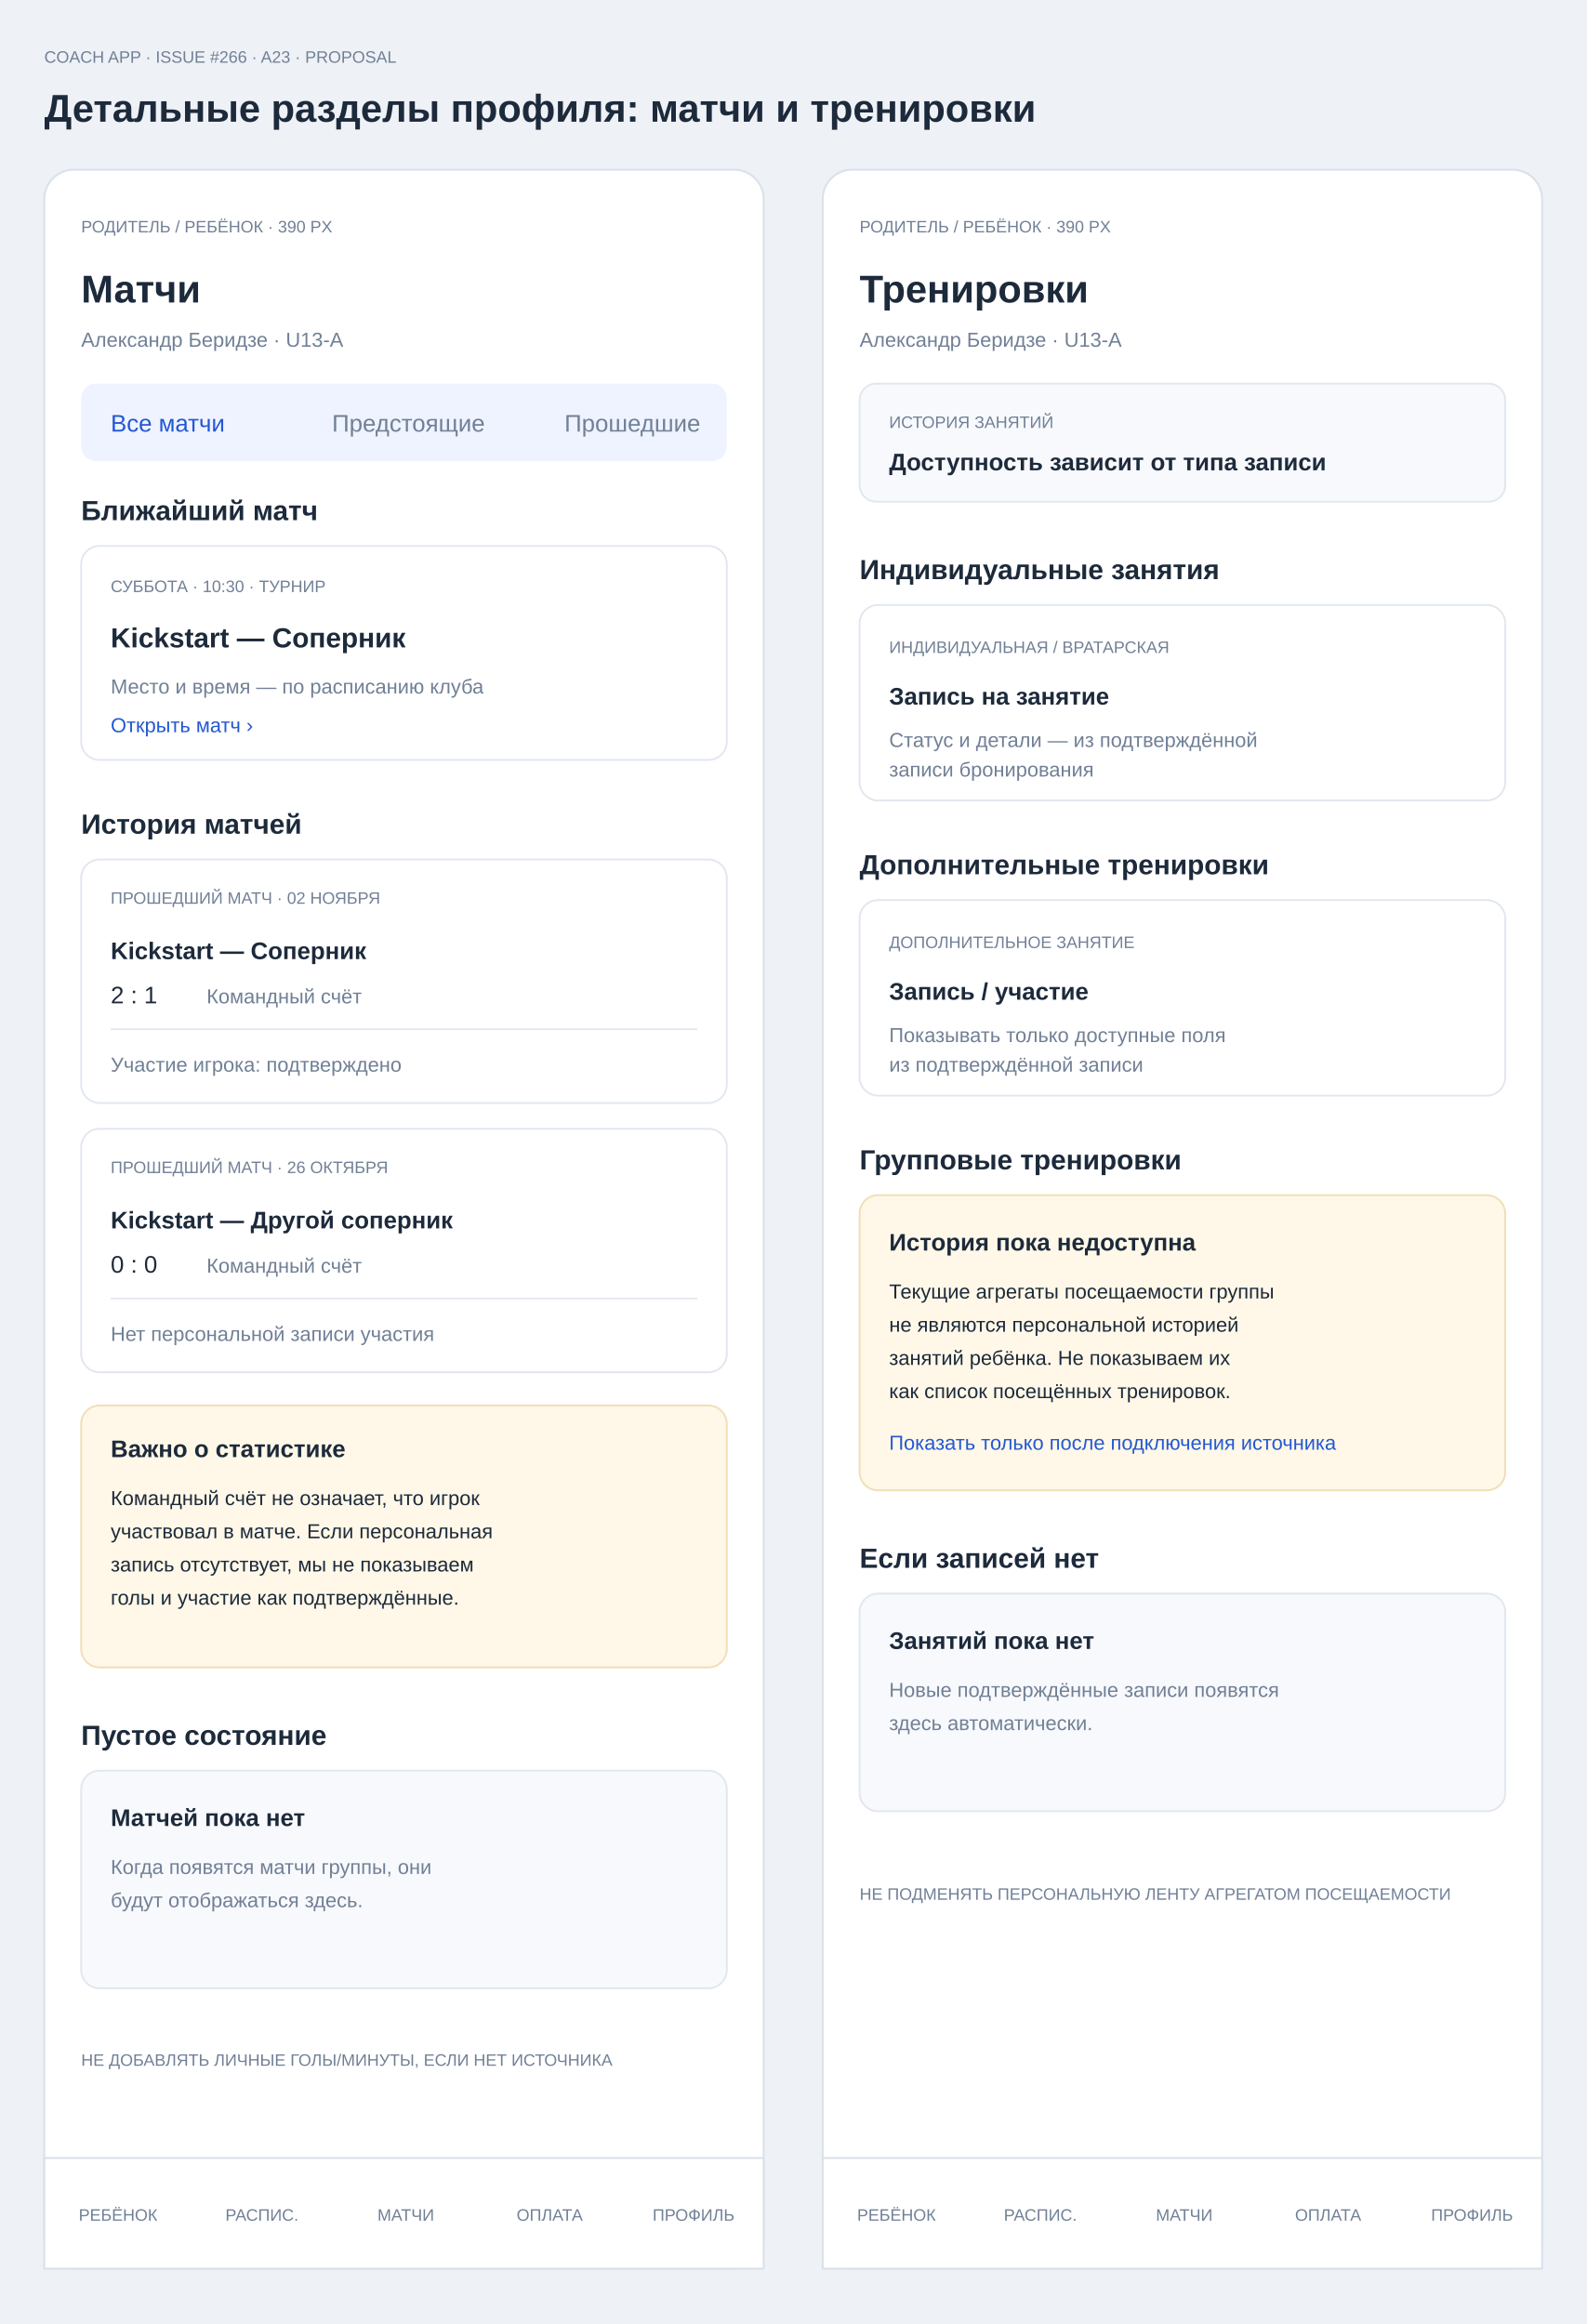
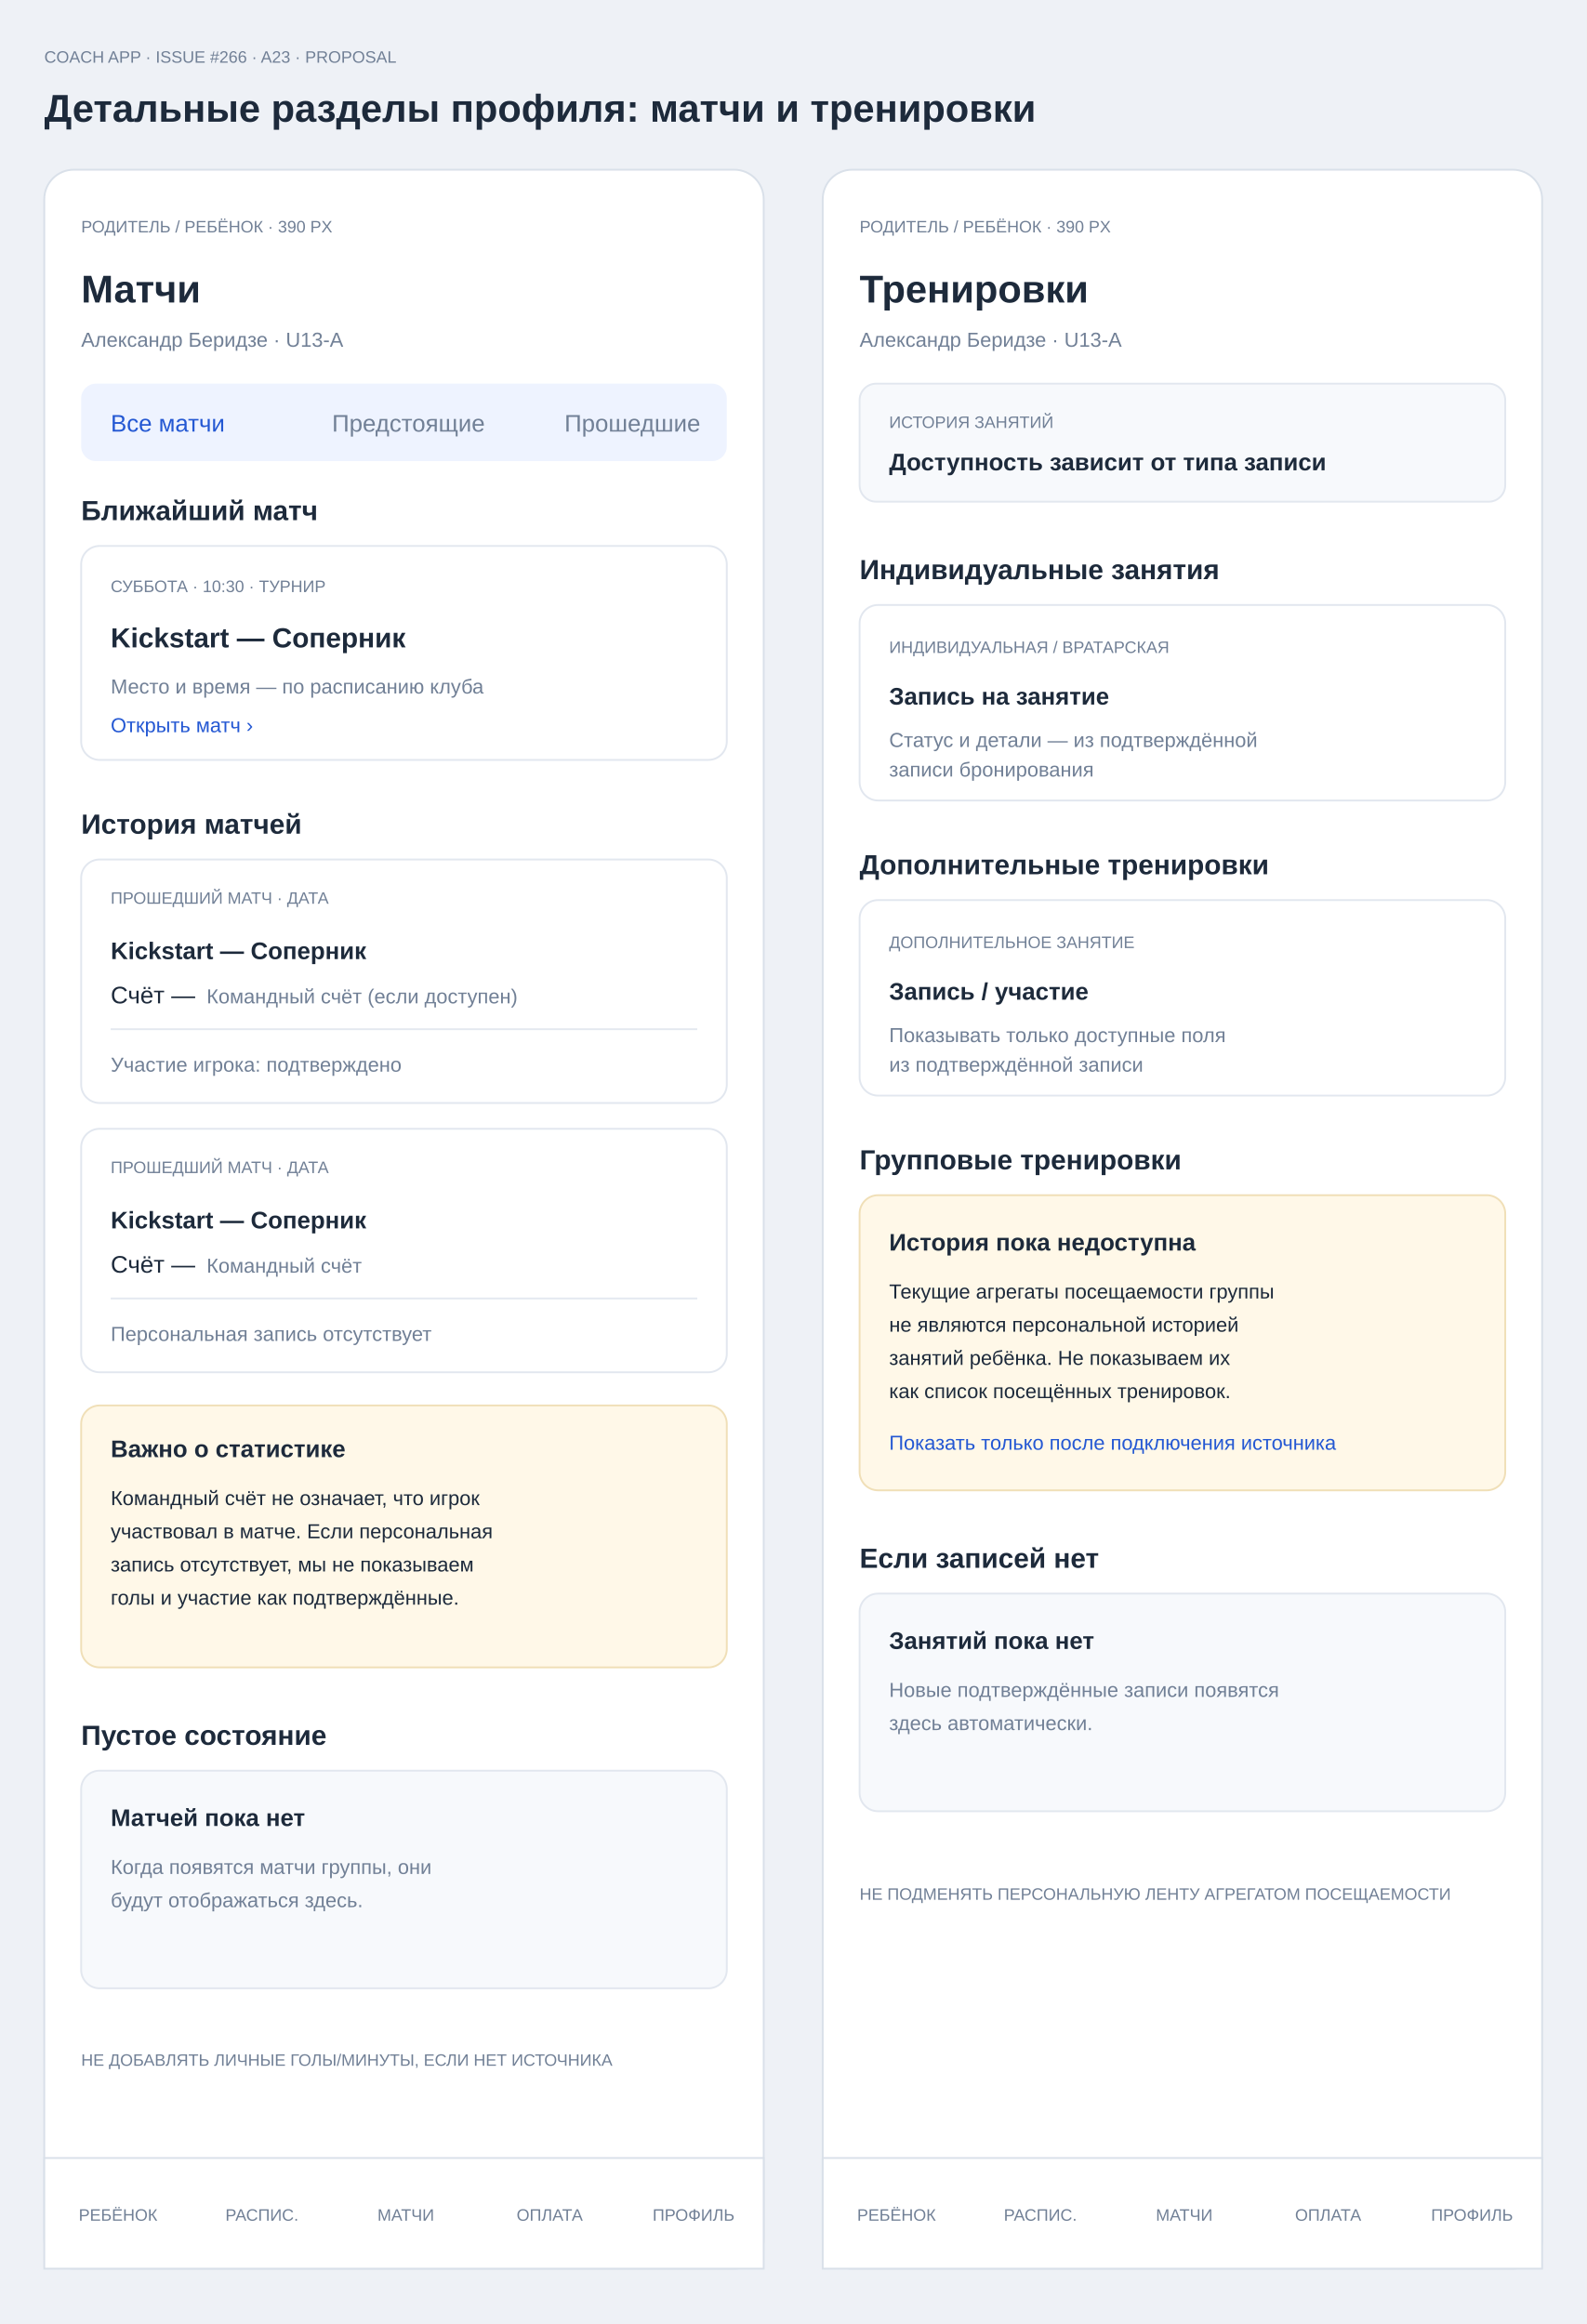
<svg xmlns="http://www.w3.org/2000/svg" width="860" height="1260" viewBox="0 0 860 1260">
  <defs>
    <style>
.bg{fill:#eef1f6}.phone{fill:#fff;stroke:#d9e0e9}.ink{fill:#1d2a3b;font-family:Arial,sans-serif}.muted{fill:#718096;font-family:Arial,sans-serif}.blue{fill:#2458d3;font-family:Arial,sans-serif}.h{font:bold 21px Arial}.h2{font:bold 15px Arial}.b{font:13px Arial}.s{font:11px Arial}.xs{font:9px Arial}.bold{font:bold 13px Arial}.line{stroke:#e4e9f0}
</style>
  </defs>
  <rect width="860" height="1260" class="bg" />
  <text x="24" y="34" class="muted xs">COACH APP · ISSUE #266 · A23 · PROPOSAL</text>
  <text x="24" y="66" class="ink h">Детальные разделы профиля: матчи и тренировки</text>
  <rect x="24" y="92" width="390" height="1138" rx="16" class="phone" />
  <text x="44" y="126" class="muted xs">РОДИТЕЛЬ / РЕБЁНОК · 390 PX</text>
  <text x="44" y="164" class="ink h">Матчи</text>
  <text x="44" y="188" class="muted s">Александр Беридзе · U13-A</text>
  <rect x="44" y="208" width="350" height="42" rx="8" fill="#eef3ff" />
  <text x="60" y="234" class="blue b">Все матчи</text>
  <text x="180" y="234" class="muted b">Предстоящие</text>
  <text x="306" y="234" class="muted b">Прошедшие</text>
  <text x="44" y="282" class="ink h2">Ближайший матч</text>
  <rect x="44" y="296" width="350" height="116" rx="10" fill="#fff" stroke="#e2e7ef" />
  <text x="60" y="321" class="muted xs">СУББОТА · 10:30 · ТУРНИР</text>
  <text x="60" y="351" class="ink h2">Kickstart — Соперник</text>
  <text x="60" y="376" class="muted s">Место и время — по расписанию клуба</text>
  <text x="60" y="397" class="blue s">Открыть матч ›</text>
  <text x="44" y="452" class="ink h2">История матчей</text>
  <rect x="44" y="466" width="350" height="132" rx="10" fill="#fff" stroke="#e2e7ef" />
-   <text x="60" y="490" class="muted xs">ПРОШЕДШИЙ МАТЧ · 02 НОЯБРЯ</text>
+   <text x="60" y="490" class="muted xs">ПРОШЕДШИЙ МАТЧ · ДАТА</text>
  <text x="60" y="520" class="ink bold">Kickstart — Соперник</text>
-   <text x="60" y="544" class="ink b">2 : 1</text>
-   <text x="112" y="544" class="muted s">Командный счёт</text>
+   <text x="60" y="544" class="ink b">Счёт —</text>
+   <text x="112" y="544" class="muted s">Командный счёт (если доступен)</text>
  <line x1="60" y1="558" x2="378" y2="558" class="line" />
  <text x="60" y="581" class="muted s">Участие игрока: подтверждено</text>
  <rect x="44" y="612" width="350" height="132" rx="10" fill="#fff" stroke="#e2e7ef" />
-   <text x="60" y="636" class="muted xs">ПРОШЕДШИЙ МАТЧ · 26 ОКТЯБРЯ</text>
-   <text x="60" y="666" class="ink bold">Kickstart — Другой соперник</text>
-   <text x="60" y="690" class="ink b">0 : 0</text>
+   <text x="60" y="636" class="muted xs">ПРОШЕДШИЙ МАТЧ · ДАТА</text>
+   <text x="60" y="666" class="ink bold">Kickstart — Соперник</text>
+   <text x="60" y="690" class="ink b">Счёт —</text>
  <text x="112" y="690" class="muted s">Командный счёт</text>
  <line x1="60" y1="704" x2="378" y2="704" class="line" />
-   <text x="60" y="727" class="muted s">Нет персональной записи участия</text>
+   <text x="60" y="727" class="muted s">Персональная запись отсутствует</text>
  <rect x="44" y="762" width="350" height="142" rx="10" fill="#fff8e8" stroke="#f0dfb7" />
  <text x="60" y="790" class="ink bold">Важно о статистике</text>
  <text x="60" y="816" class="ink s">Командный счёт не означает, что игрок</text>
  <text x="60" y="834" class="ink s">участвовал в матче. Если персональная</text>
  <text x="60" y="852" class="ink s">запись отсутствует, мы не показываем</text>
  <text x="60" y="870" class="ink s">голы и участие как подтверждённые.</text>
  <text x="44" y="946" class="ink h2">Пустое состояние</text>
  <rect x="44" y="960" width="350" height="118" rx="10" fill="#f7f9fc" stroke="#e2e7ef" />
  <text x="60" y="990" class="ink bold">Матчей пока нет</text>
  <text x="60" y="1016" class="muted s">Когда появятся матчи группы, они</text>
  <text x="60" y="1034" class="muted s">будут отображаться здесь.</text>
  <text x="44" y="1120" class="muted xs">НЕ ДОБАВЛЯТЬ ЛИЧНЫЕ ГОЛЫ/МИНУТЫ, ЕСЛИ НЕТ ИСТОЧНИКА</text>
  <rect x="24" y="1170" width="390" height="60" rx="0" fill="#fff" stroke="#d9e0e9" />
  <text x="64" y="1204" text-anchor="middle" class="muted xs">РЕБЁНОК</text>
  <text x="142" y="1204" text-anchor="middle" class="muted xs">РАСПИС.</text>
  <text x="220" y="1204" text-anchor="middle" class="muted xs">МАТЧИ</text>
  <text x="298" y="1204" text-anchor="middle" class="muted xs">ОПЛАТА</text>
  <text x="376" y="1204" text-anchor="middle" class="muted xs">ПРОФИЛЬ</text>
  <rect x="446" y="92" width="390" height="1138" rx="16" class="phone" />
  <text x="466" y="126" class="muted xs">РОДИТЕЛЬ / РЕБЁНОК · 390 PX</text>
  <text x="466" y="164" class="ink h">Тренировки</text>
  <text x="466" y="188" class="muted s">Александр Беридзе · U13-A</text>
  <rect x="466" y="208" width="350" height="64" rx="9" fill="#f7f9fc" stroke="#e2e7ef" />
  <text x="482" y="232" class="muted xs">ИСТОРИЯ ЗАНЯТИЙ</text>
  <text x="482" y="255" class="ink bold">Доступность зависит от типа записи</text>
  <text x="466" y="314" class="ink h2">Индивидуальные занятия</text>
  <rect x="466" y="328" width="350" height="106" rx="10" fill="#fff" stroke="#e2e7ef" />
  <text x="482" y="354" class="muted xs">ИНДИВИДУАЛЬНАЯ / ВРАТАРСКАЯ</text>
  <text x="482" y="382" class="ink bold">Запись на занятие</text>
  <text x="482" y="405" class="muted s">Статус и детали — из подтверждённой</text>
  <text x="482" y="421" class="muted s">записи бронирования</text>
  <text x="466" y="474" class="ink h2">Дополнительные тренировки</text>
  <rect x="466" y="488" width="350" height="106" rx="10" fill="#fff" stroke="#e2e7ef" />
  <text x="482" y="514" class="muted xs">ДОПОЛНИТЕЛЬНОЕ ЗАНЯТИЕ</text>
  <text x="482" y="542" class="ink bold">Запись / участие</text>
  <text x="482" y="565" class="muted s">Показывать только доступные поля</text>
  <text x="482" y="581" class="muted s">из подтверждённой записи</text>
  <text x="466" y="634" class="ink h2">Групповые тренировки</text>
  <rect x="466" y="648" width="350" height="160" rx="10" fill="#fff8e8" stroke="#f0dfb7" />
  <text x="482" y="678" class="ink bold">История пока недоступна</text>
  <text x="482" y="704" class="ink s">Текущие агрегаты посещаемости группы</text>
  <text x="482" y="722" class="ink s">не являются персональной историей</text>
  <text x="482" y="740" class="ink s">занятий ребёнка. Не показываем их</text>
  <text x="482" y="758" class="ink s">как список посещённых тренировок.</text>
  <text x="482" y="786" class="blue s">Показать только после подключения источника</text>
  <text x="466" y="850" class="ink h2">Если записей нет</text>
  <rect x="466" y="864" width="350" height="118" rx="10" fill="#f7f9fc" stroke="#e2e7ef" />
  <text x="482" y="894" class="ink bold">Занятий пока нет</text>
  <text x="482" y="920" class="muted s">Новые подтверждённые записи появятся</text>
  <text x="482" y="938" class="muted s">здесь автоматически.</text>
  <text x="466" y="1030" class="muted xs">НЕ ПОДМЕНЯТЬ ПЕРСОНАЛЬНУЮ ЛЕНТУ АГРЕГАТОМ ПОСЕЩАЕМОСТИ</text>
  <rect x="446" y="1170" width="390" height="60" fill="#fff" stroke="#d9e0e9" />
  <text x="486" y="1204" text-anchor="middle" class="muted xs">РЕБЁНОК</text>
  <text x="564" y="1204" text-anchor="middle" class="muted xs">РАСПИС.</text>
  <text x="642" y="1204" text-anchor="middle" class="muted xs">МАТЧИ</text>
  <text x="720" y="1204" text-anchor="middle" class="muted xs">ОПЛАТА</text>
  <text x="798" y="1204" text-anchor="middle" class="muted xs">ПРОФИЛЬ</text>
</svg>
